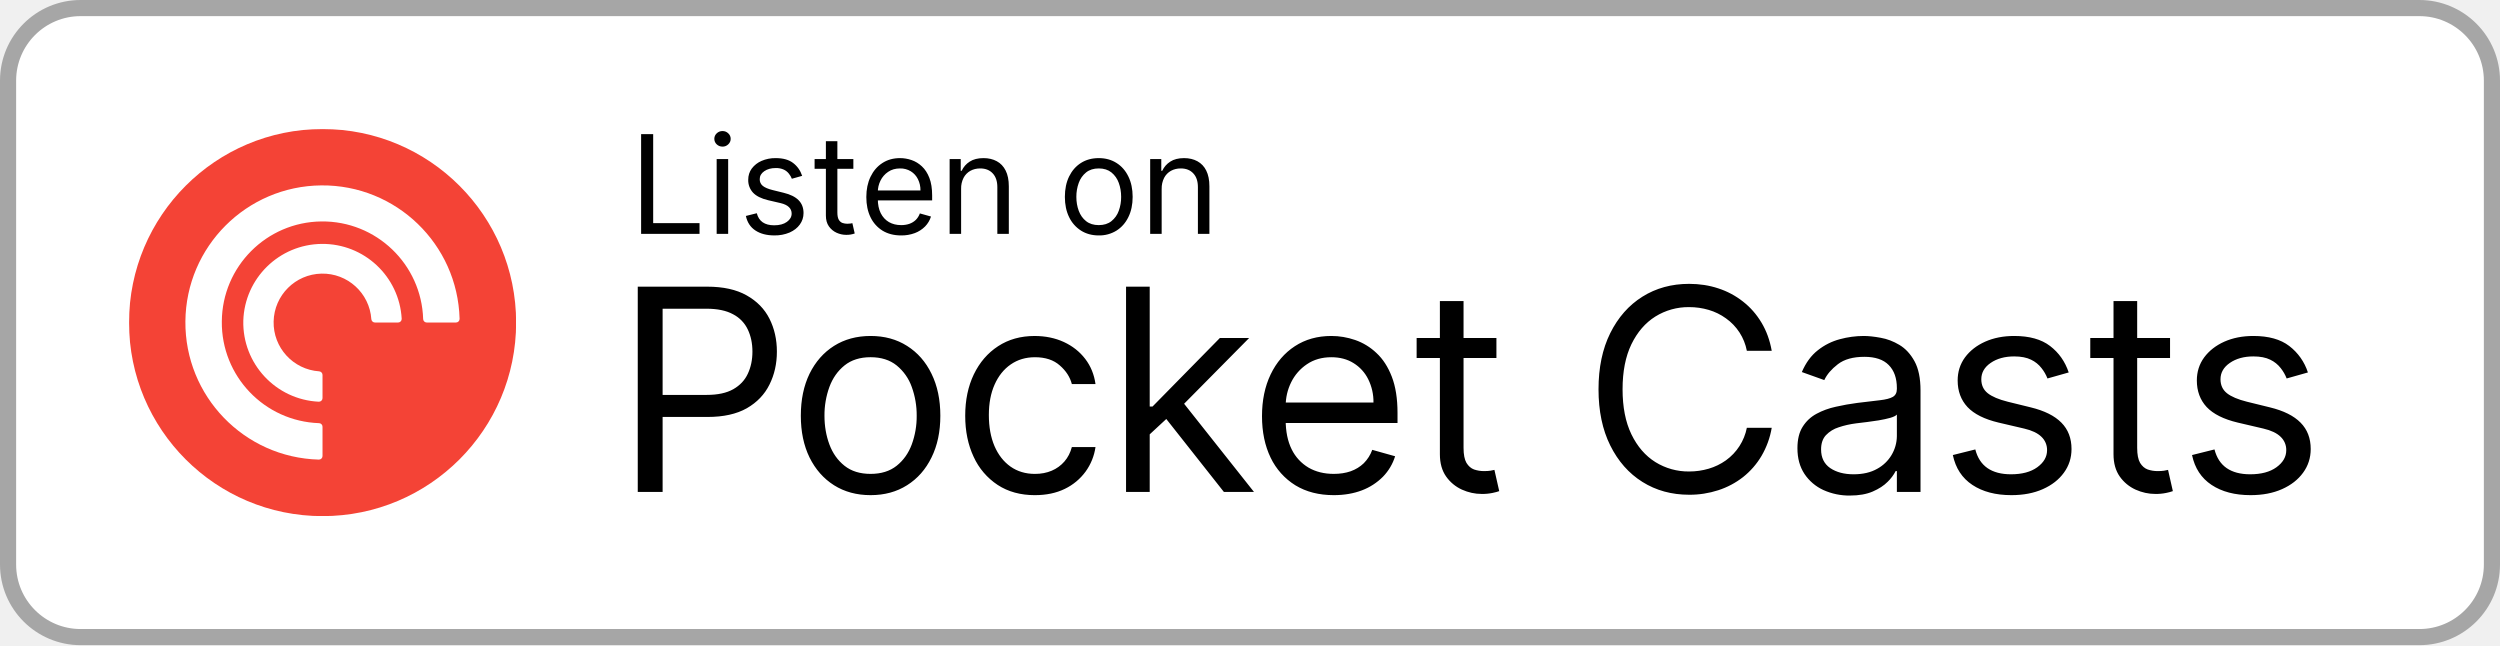
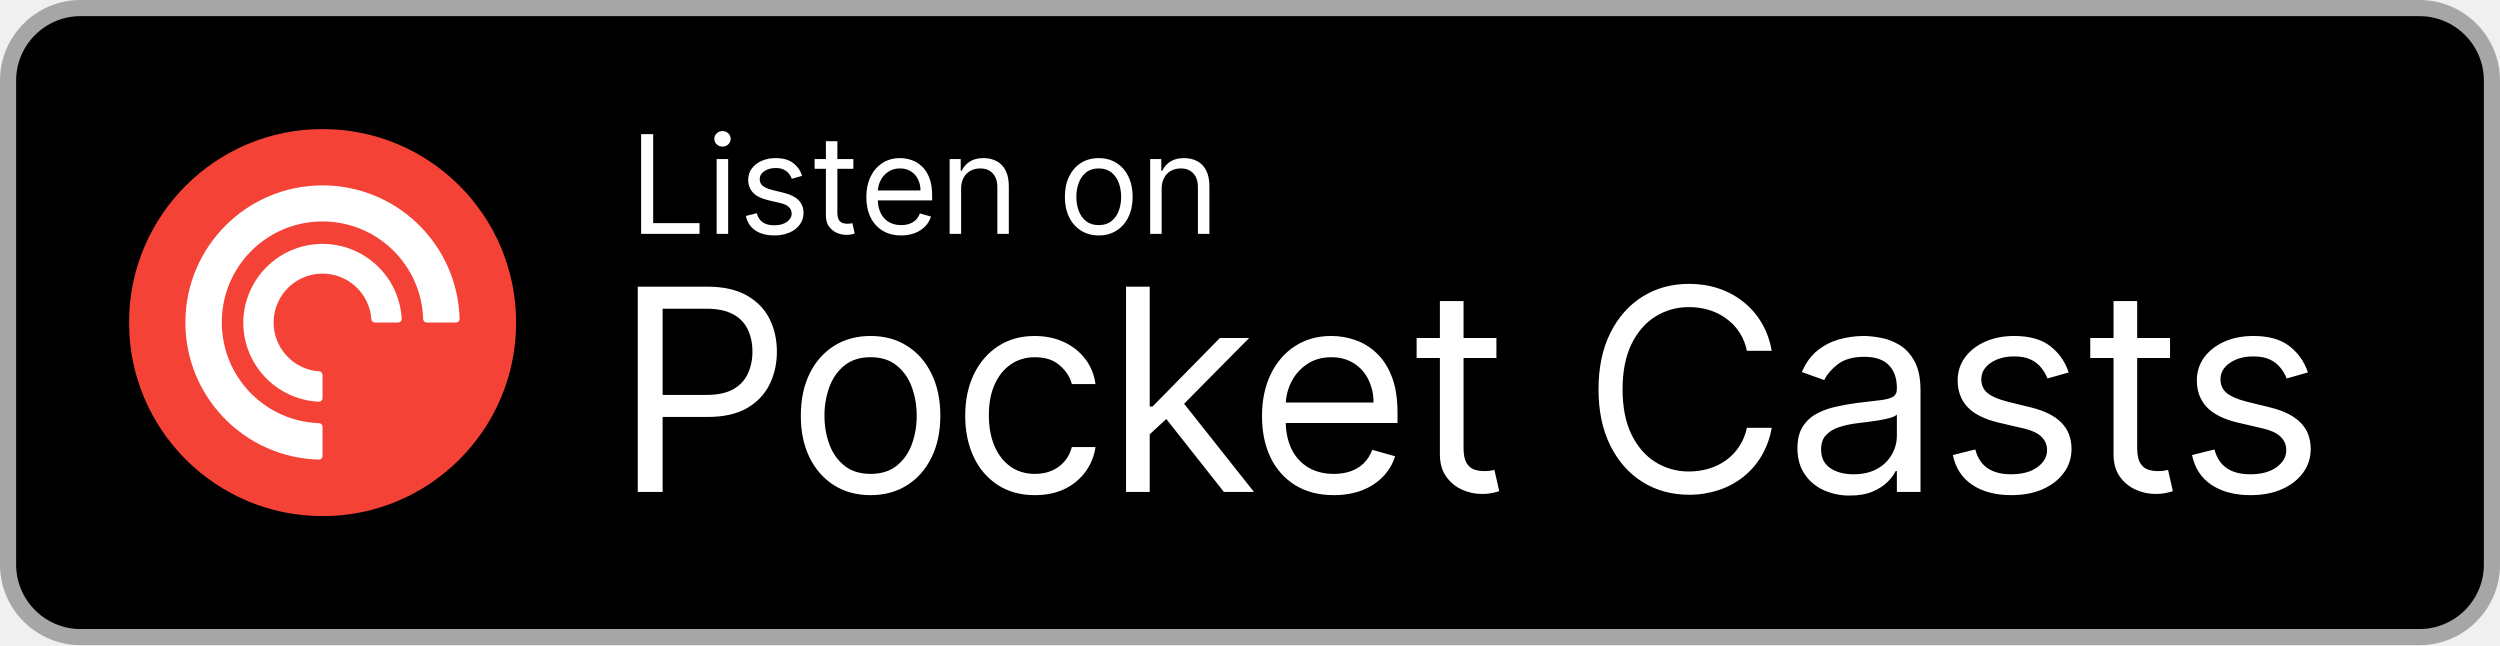
<svg xmlns="http://www.w3.org/2000/svg" width="155" height="40" fill="none" viewBox="0 0 155 40">
  <defs>
-     <clipPath id="pocketcasts-light__a">
+     <clipPath id="pocketcasts-dark__a">
      <path fill="#fff" d="M8 8h24v24H8z" />
    </clipPath>
  </defs>
-   <rect width="154" height="39" x=".5" y=".5" fill="#fff" rx="4.5" />
+   <rect width="154" height="39" x=".5" y=".5" fill="#000" rx="4.5" />
  <rect width="154" height="39" x=".5" y=".5" stroke="#A6A6A6" rx="4.5" />
-   <g clip-path="url(#pocketcasts-light__a)">
-     <mask id="pocketcasts-light__b" width="24" height="24" x="8" y="8" maskUnits="userSpaceOnUse" style="mask-type:alpha">
+   <g clip-path="url(#pocketcasts-dark__a)">
+     <mask id="pocketcasts-dark__b" width="24" height="24" x="8" y="8" maskUnits="userSpaceOnUse" style="mask-type:alpha">
      <circle cx="20" cy="20" r="12" fill="#000" />
    </mask>
-     <g mask="url(#pocketcasts-light__b)">
+     <g mask="url(#pocketcasts-dark__b)">
      <path fill="#F44336" d="M8 8h24v24H8z" />
      <path fill="#fff" fill-rule="evenodd" d="M13.753 19.925a6.243 6.243 0 0 0 6.03 6.311.22.22 0 0 1 .213.221v1.817a.222.222 0 0 1-.228.221 8.502 8.502 0 1 1 8.727-8.727.222.222 0 0 1-.222.228h-1.816a.221.221 0 0 1-.221-.212 6.243 6.243 0 0 0-12.483.142Zm1.332-.044a4.915 4.915 0 0 1 9.82-.116.222.222 0 0 1-.22.231h-1.442a.225.225 0 0 1-.22-.205 3.033 3.033 0 1 0-3.232 3.232c.115.01.203.105.205.22v1.442a.222.222 0 0 1-.231.221 4.915 4.915 0 0 1-4.68-5.025Z" clip-rule="evenodd" />
    </g>
  </g>
-   <path fill="#000" d="M39.749 14.5V8.318h.748v5.518h2.874v.664h-3.622Zm4.684 0V9.864h.713V14.5h-.713Zm.362-5.41a.506.506 0 0 1-.359-.141.456.456 0 0 1-.148-.341c0-.133.05-.247.148-.341.1-.095.22-.142.36-.142.138 0 .257.047.356.142.1.094.15.208.15.341 0 .133-.05.246-.15.341a.496.496 0 0 1-.357.142Zm4.94 1.812-.64.181c-.04-.107-.1-.21-.179-.31a.865.865 0 0 0-.313-.254 1.14 1.14 0 0 0-.51-.1c-.284 0-.52.065-.71.196-.187.129-.28.293-.28.492a.51.51 0 0 0 .192.42c.13.102.33.188.604.256l.688.17c.415.1.724.254.927.461.203.206.305.47.305.794 0 .266-.077.503-.23.713-.15.209-.362.374-.633.495a2.33 2.33 0 0 1-.948.18c-.473 0-.864-.102-1.174-.307-.31-.205-.506-.505-.589-.9l.676-.169c.065.25.186.437.365.562.182.124.418.187.71.187.332 0 .595-.07.79-.211.198-.143.296-.314.296-.514a.54.54 0 0 0-.169-.404c-.112-.11-.285-.193-.519-.248l-.773-.18c-.424-.101-.736-.257-.935-.469a1.133 1.133 0 0 1-.296-.8c0-.261.073-.493.22-.694a1.5 1.5 0 0 1 .607-.474 2.13 2.13 0 0 1 .875-.172c.46 0 .82.1 1.081.302.264.201.45.467.561.797Zm3.173-1.038v.603h-2.403v-.603h2.403Zm-1.703-1.111h.712v4.419c0 .201.03.352.088.453.06.098.137.165.23.199a.92.92 0 0 0 .298.048c.079 0 .143-.004.194-.012l.12-.024.145.64a1.491 1.491 0 0 1-.531.085c-.201 0-.399-.044-.592-.13a1.177 1.177 0 0 1-.477-.396c-.125-.177-.187-.4-.187-.67V8.753Zm4.668 5.844c-.447 0-.832-.099-1.156-.296a1.99 1.99 0 0 1-.745-.833c-.174-.358-.26-.775-.26-1.25s.086-.893.26-1.256c.175-.364.418-.648.73-.85.314-.206.68-.309 1.099-.309.241 0 .48.04.715.121.236.08.45.211.643.392.193.18.347.417.462.713.115.296.172.66.172 1.092v.302h-3.574v-.616h2.85a1.52 1.52 0 0 0-.157-.7 1.183 1.183 0 0 0-.441-.486 1.234 1.234 0 0 0-.67-.178c-.284 0-.53.07-.737.212a1.39 1.39 0 0 0-.474.543c-.11.223-.166.463-.166.718v.41c0 .35.06.648.181.891.123.242.293.426.51.553.218.124.47.187.758.187.187 0 .356-.027.507-.079.153-.054.285-.135.396-.241.11-.109.196-.244.256-.405l.689.193a1.526 1.526 0 0 1-.366.616 1.78 1.78 0 0 1-.634.41 2.35 2.35 0 0 1-.848.146Zm3.716-2.886V14.5h-.712V9.864h.688v.724h.06a1.33 1.33 0 0 1 .495-.567c.222-.145.507-.218.858-.218.313 0 .588.065.823.193.236.127.42.32.55.58.13.258.196.584.196.978V14.5h-.712v-2.898c0-.364-.095-.648-.284-.85-.19-.206-.449-.309-.779-.309-.227 0-.43.05-.61.148a1.058 1.058 0 0 0-.42.432 1.43 1.43 0 0 0-.153.688Zm8.534 2.886c-.419 0-.786-.1-1.102-.3a2.018 2.018 0 0 1-.736-.835c-.175-.358-.263-.777-.263-1.256 0-.483.088-.905.263-1.265.177-.36.422-.64.736-.839.316-.2.683-.299 1.102-.299.418 0 .785.1 1.099.3.316.198.561.478.736.838.177.36.266.782.266 1.265 0 .479-.089.898-.266 1.256-.175.358-.42.636-.736.836a2.01 2.01 0 0 1-1.1.299Zm0-.64c.318 0 .58-.082.785-.245a1.44 1.44 0 0 0 .456-.643 2.47 2.47 0 0 0 .147-.863c0-.31-.049-.599-.147-.866a1.46 1.46 0 0 0-.456-.65c-.206-.164-.467-.247-.785-.247s-.58.083-.785.248a1.46 1.46 0 0 0-.456.649 2.487 2.487 0 0 0-.148.866c0 .31.05.598.148.863.099.266.25.48.456.643.205.163.467.245.785.245Zm3.9-2.246V14.5h-.712V9.864H72v.724h.06c.11-.235.274-.424.496-.567.221-.145.507-.218.857-.218.314 0 .589.065.824.193a1.3 1.3 0 0 1 .55.58c.13.258.196.584.196.978V14.5h-.713v-2.898c0-.364-.094-.648-.284-.85-.189-.206-.448-.309-.778-.309-.228 0-.43.05-.61.148a1.059 1.059 0 0 0-.42.432 1.43 1.43 0 0 0-.154.688ZM39.541 30.5V17.773h4.3c1 0 1.815.18 2.45.54.637.357 1.11.84 1.416 1.448.307.61.46 1.289.46 2.039 0 .75-.153 1.431-.46 2.044-.302.613-.77 1.102-1.404 1.467-.634.36-1.446.54-2.436.54h-3.083v-1.367h3.033c.683 0 1.232-.118 1.647-.354.414-.236.714-.555.9-.957.191-.406.287-.864.287-1.373 0-.51-.096-.966-.286-1.367a2.04 2.04 0 0 0-.908-.945c-.418-.232-.973-.348-1.665-.348h-2.71V30.5h-1.54Zm14.435.199c-.862 0-1.618-.205-2.268-.615-.647-.41-1.152-.984-1.517-1.722-.36-.737-.54-1.599-.54-2.585 0-.994.18-1.862.54-2.604.365-.741.87-1.317 1.517-1.727.65-.41 1.406-.616 2.268-.616.862 0 1.616.205 2.262.616.65.41 1.156.985 1.516 1.727.365.742.547 1.61.547 2.604 0 .986-.182 1.848-.547 2.585-.36.738-.865 1.312-1.516 1.722-.646.41-1.4.615-2.262.615Zm0-1.318c.655 0 1.193-.167 1.616-.503.422-.336.735-.777.938-1.324a5.063 5.063 0 0 0 .305-1.777 5.12 5.12 0 0 0-.305-1.784 3.006 3.006 0 0 0-.938-1.336c-.423-.34-.961-.51-1.616-.51-.655 0-1.193.17-1.616.51-.422.34-.735.785-.938 1.336a5.12 5.12 0 0 0-.305 1.784c0 .638.102 1.23.305 1.777.203.547.516.988.938 1.324.423.336.961.503 1.616.503ZM64.168 30.7c-.895 0-1.666-.211-2.312-.634a4.137 4.137 0 0 1-1.491-1.746c-.348-.742-.522-1.59-.522-2.542 0-.97.178-1.825.534-2.567.36-.745.862-1.327 1.504-1.746.646-.422 1.4-.634 2.262-.634.671 0 1.276.125 1.815.373.538.249.98.597 1.323 1.044.344.448.558.97.64 1.566h-1.466c-.112-.435-.36-.82-.746-1.156-.381-.34-.895-.51-1.541-.51-.572 0-1.073.15-1.504.448-.427.294-.76.71-1 1.25-.237.534-.355 1.161-.355 1.882 0 .738.116 1.38.348 1.927.236.547.568.971.995 1.274.43.302.936.453 1.516.453.381 0 .727-.066 1.038-.198a2.14 2.14 0 0 0 .789-.572c.215-.249.369-.547.46-.895h1.466a3.398 3.398 0 0 1-.615 1.522 3.438 3.438 0 0 1-1.286 1.07c-.53.26-1.148.39-1.852.39Zm7.015-3.68-.025-1.814h.298l4.176-4.25h1.815l-4.45 4.499h-.124l-1.69 1.566Zm-1.368 3.48V17.773h1.467V30.5h-1.466Zm6.066 0-3.729-4.723 1.044-1.02 4.55 5.743H75.88Zm6.813.199c-.92 0-1.713-.203-2.38-.61a4.087 4.087 0 0 1-1.535-1.714c-.357-.738-.535-1.595-.535-2.573s.178-1.84.534-2.585c.36-.75.862-1.334 1.504-1.753.647-.422 1.4-.634 2.262-.634.498 0 .989.083 1.473.249a3.65 3.65 0 0 1 1.324.808c.398.368.715.857.95 1.466.237.61.355 1.36.355 2.25v.621h-7.358v-1.267h5.867a3.13 3.13 0 0 0-.324-1.442 2.435 2.435 0 0 0-.907-1c-.39-.245-.85-.367-1.38-.367-.584 0-1.09.145-1.516.435a2.862 2.862 0 0 0-.976 1.118c-.227.46-.341.953-.341 1.48v.845c0 .72.124 1.332.373 1.833a2.69 2.69 0 0 0 1.05 1.137c.447.257.967.385 1.56.385.385 0 .733-.053 1.044-.161.314-.112.586-.278.814-.497a2.26 2.26 0 0 0 .528-.833l1.417.398c-.15.48-.4.903-.752 1.267a3.67 3.67 0 0 1-1.305.846c-.518.198-1.1.298-1.746.298Zm10.084-9.745v1.243h-4.947v-1.242h4.947Zm-3.505-2.286h1.467v9.098c0 .414.06.725.18.932.124.203.282.34.472.41.195.066.4.1.616.1.161 0 .294-.009.397-.025l.249-.05.298 1.317c-.1.038-.238.075-.416.112a3.06 3.06 0 0 1-.677.062c-.415 0-.82-.089-1.218-.267a2.42 2.42 0 0 1-.982-.814c-.257-.365-.386-.825-.386-1.38v-9.495Zm20.574 3.082h-1.542a3.198 3.198 0 0 0-1.298-2.014 3.489 3.489 0 0 0-1.063-.521 4.25 4.25 0 0 0-1.218-.174 3.88 3.88 0 0 0-2.094.584c-.622.39-1.117.963-1.486 1.721-.364.758-.547 1.688-.547 2.79s.183 2.033.547 2.79c.369.759.864 1.333 1.486 1.722a3.88 3.88 0 0 0 2.094.584 4.25 4.25 0 0 0 1.218-.174 3.57 3.57 0 0 0 1.063-.516 3.26 3.26 0 0 0 1.298-2.02h1.542a5.146 5.146 0 0 1-.634 1.747 4.78 4.78 0 0 1-1.144 1.311 4.996 4.996 0 0 1-1.535.814 5.718 5.718 0 0 1-1.808.28c-1.086 0-2.051-.265-2.896-.795-.845-.53-1.51-1.285-1.995-2.263-.485-.977-.727-2.137-.727-3.48 0-1.342.242-2.502.727-3.48.485-.977 1.15-1.732 1.995-2.262.845-.53 1.81-.795 2.896-.795.642 0 1.245.093 1.808.28a4.92 4.92 0 0 1 1.535.82c.456.356.837.791 1.144 1.305.306.51.518 1.091.634 1.746Zm4.85 8.974a3.879 3.879 0 0 1-1.647-.342 2.825 2.825 0 0 1-1.174-1c-.29-.44-.435-.97-.435-1.591 0-.547.108-.99.323-1.33.215-.344.503-.614.864-.808.36-.195.758-.34 1.193-.435.439-.1.88-.178 1.324-.236a56.63 56.63 0 0 1 1.41-.168c.365-.042.63-.11.796-.205.17-.096.255-.261.255-.498v-.05c0-.612-.168-1.089-.504-1.428-.331-.34-.835-.51-1.51-.51-.7 0-1.249.153-1.647.46-.398.306-.677.634-.839.982l-1.392-.498c.249-.58.58-1.031.995-1.354a3.723 3.723 0 0 1 1.367-.684 5.673 5.673 0 0 1 1.466-.199c.307 0 .659.038 1.057.112.402.07.789.218 1.162.441.377.224.69.562.938 1.013.249.452.373 1.057.373 1.815V30.5h-1.466v-1.293h-.075a2.57 2.57 0 0 1-.497.665c-.232.236-.541.437-.926.603-.385.166-.856.249-1.411.249Zm.224-1.318c.58 0 1.069-.114 1.467-.341a2.332 2.332 0 0 0 1.218-2.02v-1.343c-.063.075-.199.143-.411.205-.207.058-.447.11-.72.156a33.17 33.17 0 0 1-1.405.186c-.381.05-.737.13-1.069.243a1.842 1.842 0 0 0-.795.49c-.199.216-.299.51-.299.883 0 .51.189.895.566 1.156.381.257.864.385 1.448.385Zm13.339-6.314-1.317.373a2.441 2.441 0 0 0-.367-.64 1.778 1.778 0 0 0-.646-.522c-.273-.137-.624-.205-1.05-.205-.584 0-1.071.135-1.461.404-.385.265-.578.603-.578 1.013 0 .364.133.652.398.864.265.211.68.387 1.243.528l1.417.348c.853.207 1.489.524 1.908.95.418.423.627.968.627 1.635 0 .547-.157 1.036-.472 1.467-.311.43-.746.77-1.305 1.019-.559.249-1.21.373-1.951.373-.974 0-1.78-.211-2.418-.634-.638-.423-1.042-1.04-1.212-1.852l1.393-.348c.132.514.383.9.751 1.156.373.257.86.385 1.461.385.683 0 1.226-.145 1.628-.435.406-.294.609-.646.609-1.056a1.11 1.11 0 0 0-.348-.833c-.232-.228-.588-.398-1.069-.51l-1.591-.372c-.874-.208-1.516-.529-1.926-.964-.406-.439-.609-.988-.609-1.646 0-.54.151-1.015.453-1.43.307-.414.723-.74 1.25-.976.53-.236 1.131-.354 1.802-.354.944 0 1.686.207 2.225.622.542.414.928.96 1.155 1.64Zm6.283-2.137v1.242h-4.946v-1.242h4.946Zm-3.505-2.287h1.467v9.098c0 .414.06.725.18.932.125.203.282.34.473.41.194.066.399.1.615.1.161 0 .294-.009.398-.025l.248-.05.298 1.317a2.954 2.954 0 0 1-.416.112 3.059 3.059 0 0 1-.677.062c-.415 0-.821-.089-1.218-.267a2.417 2.417 0 0 1-.982-.814c-.257-.365-.386-.825-.386-1.38v-9.495Zm12.052 4.424-1.317.373a2.47 2.47 0 0 0-.367-.64 1.787 1.787 0 0 0-.646-.522c-.274-.137-.624-.205-1.051-.205-.584 0-1.071.135-1.46.404-.385.265-.578.603-.578 1.013 0 .364.133.652.398.864.265.211.679.387 1.243.528l1.417.348c.853.207 1.489.524 1.907.95.419.423.628.968.628 1.635 0 .547-.157 1.036-.472 1.467-.311.43-.746.77-1.305 1.019-.56.249-1.21.373-1.952.373-.973 0-1.779-.211-2.417-.634-.638-.423-1.042-1.04-1.212-1.852l1.392-.348c.133.514.383.9.752 1.156.373.257.86.385 1.46.385.684 0 1.227-.145 1.629-.435.406-.294.609-.646.609-1.056a1.11 1.11 0 0 0-.348-.833c-.232-.228-.589-.398-1.069-.51l-1.591-.372c-.874-.208-1.516-.529-1.927-.964-.406-.439-.609-.988-.609-1.646 0-.54.152-1.015.454-1.43.307-.414.723-.74 1.249-.976.53-.236 1.131-.354 1.802-.354.945 0 1.687.207 2.225.622a3.35 3.35 0 0 1 1.156 1.64Z" />
+   <path fill="#fff" d="M39.749 14.5V8.318h.748v5.518h2.874v.664h-3.622Zm4.684 0V9.864h.713V14.5h-.713Zm.362-5.41a.506.506 0 0 1-.359-.141.456.456 0 0 1-.148-.341c0-.133.05-.247.148-.341.1-.095.22-.142.36-.142.138 0 .257.047.356.142.1.094.15.208.15.341 0 .133-.05.246-.15.341a.496.496 0 0 1-.357.142Zm4.94 1.812-.64.181c-.04-.107-.1-.21-.179-.31a.865.865 0 0 0-.313-.254 1.14 1.14 0 0 0-.51-.1c-.284 0-.52.065-.71.196-.187.129-.28.293-.28.492a.51.51 0 0 0 .192.42c.13.102.33.188.604.256l.688.17c.415.1.724.254.927.461.203.206.305.47.305.794 0 .266-.077.503-.23.713-.15.209-.362.374-.633.495a2.33 2.33 0 0 1-.948.18c-.473 0-.864-.102-1.174-.307-.31-.205-.506-.505-.589-.9l.676-.169c.065.25.186.437.365.562.182.124.418.187.71.187.332 0 .595-.07.79-.211.198-.143.296-.314.296-.514a.54.54 0 0 0-.169-.404c-.112-.11-.285-.193-.519-.248l-.773-.18c-.424-.101-.736-.257-.935-.469a1.133 1.133 0 0 1-.296-.8c0-.261.073-.493.22-.694a1.5 1.5 0 0 1 .607-.474 2.13 2.13 0 0 1 .875-.172c.46 0 .82.1 1.081.302.264.201.45.467.561.797Zm3.173-1.038v.603h-2.403v-.603h2.403Zm-1.703-1.111h.712v4.419c0 .201.03.352.088.453.06.098.137.165.23.199a.92.92 0 0 0 .298.048c.079 0 .143-.004.194-.012l.12-.024.145.64a1.491 1.491 0 0 1-.531.085c-.201 0-.399-.044-.592-.13a1.177 1.177 0 0 1-.477-.396c-.125-.177-.187-.4-.187-.67V8.753Zm4.668 5.844c-.447 0-.832-.099-1.156-.296a1.99 1.99 0 0 1-.745-.833c-.174-.358-.26-.775-.26-1.25s.086-.893.26-1.256c.175-.364.418-.648.73-.85.314-.206.68-.309 1.099-.309.241 0 .48.04.715.121.236.08.45.211.643.392.193.18.347.417.462.713.115.296.172.66.172 1.092v.302h-3.574v-.616h2.85a1.52 1.52 0 0 0-.157-.7 1.183 1.183 0 0 0-.441-.486 1.234 1.234 0 0 0-.67-.178c-.284 0-.53.07-.737.212a1.39 1.39 0 0 0-.474.543c-.11.223-.166.463-.166.718v.41c0 .35.06.648.181.891.123.242.293.426.51.553.218.124.47.187.758.187.187 0 .356-.027.507-.079.153-.054.285-.135.396-.241.11-.109.196-.244.256-.405l.689.193a1.526 1.526 0 0 1-.366.616 1.78 1.78 0 0 1-.634.41 2.35 2.35 0 0 1-.848.146Zm3.716-2.886V14.5h-.712V9.864h.688v.724h.06a1.33 1.33 0 0 1 .495-.567c.222-.145.507-.218.858-.218.313 0 .588.065.823.193.236.127.42.32.55.58.13.258.196.584.196.978V14.5h-.712v-2.898c0-.364-.095-.648-.284-.85-.19-.206-.449-.309-.779-.309-.227 0-.43.05-.61.148a1.058 1.058 0 0 0-.42.432 1.43 1.43 0 0 0-.153.688Zm8.534 2.886c-.419 0-.786-.1-1.102-.3a2.018 2.018 0 0 1-.736-.835c-.175-.358-.263-.777-.263-1.256 0-.483.088-.905.263-1.265.177-.36.422-.64.736-.839.316-.2.683-.299 1.102-.299.418 0 .785.1 1.099.3.316.198.561.478.736.838.177.36.266.782.266 1.265 0 .479-.089.898-.266 1.256-.175.358-.42.636-.736.836a2.01 2.01 0 0 1-1.1.299Zm0-.64c.318 0 .58-.082.785-.245a1.44 1.44 0 0 0 .456-.643 2.47 2.47 0 0 0 .147-.863c0-.31-.049-.599-.147-.866a1.46 1.46 0 0 0-.456-.65c-.206-.164-.467-.247-.785-.247s-.58.083-.785.248a1.46 1.46 0 0 0-.456.649 2.487 2.487 0 0 0-.148.866c0 .31.05.598.148.863.099.266.25.48.456.643.205.163.467.245.785.245Zm3.9-2.246V14.5h-.712V9.864H72v.724h.06c.11-.235.274-.424.496-.567.221-.145.507-.218.857-.218.314 0 .589.065.824.193a1.3 1.3 0 0 1 .55.58c.13.258.196.584.196.978V14.5h-.713v-2.898c0-.364-.094-.648-.284-.85-.189-.206-.448-.309-.778-.309-.228 0-.43.05-.61.148a1.059 1.059 0 0 0-.42.432 1.43 1.43 0 0 0-.154.688ZM39.541 30.5V17.773h4.3c1 0 1.815.18 2.45.54.637.357 1.11.84 1.416 1.448.307.61.46 1.289.46 2.039 0 .75-.153 1.431-.46 2.044-.302.613-.77 1.102-1.404 1.467-.634.36-1.446.54-2.436.54h-3.083v-1.367h3.033c.683 0 1.232-.118 1.647-.354.414-.236.714-.555.9-.957.191-.406.287-.864.287-1.373 0-.51-.096-.966-.286-1.367a2.04 2.04 0 0 0-.908-.945c-.418-.232-.973-.348-1.665-.348h-2.71V30.5h-1.54Zm14.435.199c-.862 0-1.618-.205-2.268-.615-.647-.41-1.152-.984-1.517-1.722-.36-.737-.54-1.599-.54-2.585 0-.994.18-1.862.54-2.604.365-.741.87-1.317 1.517-1.727.65-.41 1.406-.616 2.268-.616.862 0 1.616.205 2.262.616.65.41 1.156.985 1.516 1.727.365.742.547 1.61.547 2.604 0 .986-.182 1.848-.547 2.585-.36.738-.865 1.312-1.516 1.722-.646.41-1.4.615-2.262.615Zm0-1.318c.655 0 1.193-.167 1.616-.503.422-.336.735-.777.938-1.324a5.063 5.063 0 0 0 .305-1.777 5.12 5.12 0 0 0-.305-1.784 3.006 3.006 0 0 0-.938-1.336c-.423-.34-.961-.51-1.616-.51-.655 0-1.193.17-1.616.51-.422.34-.735.785-.938 1.336a5.12 5.12 0 0 0-.305 1.784c0 .638.102 1.23.305 1.777.203.547.516.988.938 1.324.423.336.961.503 1.616.503ZM64.168 30.7c-.895 0-1.666-.211-2.312-.634a4.137 4.137 0 0 1-1.491-1.746c-.348-.742-.522-1.59-.522-2.542 0-.97.178-1.825.534-2.567.36-.745.862-1.327 1.504-1.746.646-.422 1.4-.634 2.262-.634.671 0 1.276.125 1.815.373.538.249.98.597 1.323 1.044.344.448.558.97.64 1.566h-1.466c-.112-.435-.36-.82-.746-1.156-.381-.34-.895-.51-1.541-.51-.572 0-1.073.15-1.504.448-.427.294-.76.71-1 1.25-.237.534-.355 1.161-.355 1.882 0 .738.116 1.38.348 1.927.236.547.568.971.995 1.274.43.302.936.453 1.516.453.381 0 .727-.066 1.038-.198a2.14 2.14 0 0 0 .789-.572c.215-.249.369-.547.46-.895h1.466a3.398 3.398 0 0 1-.615 1.522 3.438 3.438 0 0 1-1.286 1.07c-.53.26-1.148.39-1.852.39Zm7.015-3.68-.025-1.814h.298l4.176-4.25h1.815l-4.45 4.499h-.124l-1.69 1.566Zm-1.368 3.48V17.773h1.467V30.5h-1.466Zm6.066 0-3.729-4.723 1.044-1.02 4.55 5.743H75.88Zm6.813.199c-.92 0-1.713-.203-2.38-.61a4.087 4.087 0 0 1-1.535-1.714c-.357-.738-.535-1.595-.535-2.573s.178-1.84.534-2.585c.36-.75.862-1.334 1.504-1.753.647-.422 1.4-.634 2.262-.634.498 0 .989.083 1.473.249a3.65 3.65 0 0 1 1.324.808c.398.368.715.857.95 1.466.237.61.355 1.36.355 2.25v.621h-7.358v-1.267h5.867a3.13 3.13 0 0 0-.324-1.442 2.435 2.435 0 0 0-.907-1c-.39-.245-.85-.367-1.38-.367-.584 0-1.09.145-1.516.435a2.862 2.862 0 0 0-.976 1.118c-.227.46-.341.953-.341 1.48v.845c0 .72.124 1.332.373 1.833a2.69 2.69 0 0 0 1.05 1.137c.447.257.967.385 1.56.385.385 0 .733-.053 1.044-.161.314-.112.586-.278.814-.497a2.26 2.26 0 0 0 .528-.833l1.417.398c-.15.48-.4.903-.752 1.267a3.67 3.67 0 0 1-1.305.846c-.518.198-1.1.298-1.746.298Zm10.084-9.745v1.243h-4.947v-1.242h4.947Zm-3.505-2.286h1.467v9.098c0 .414.06.725.18.932.124.203.282.34.472.41.195.066.4.1.616.1.161 0 .294-.009.397-.025l.249-.05.298 1.317c-.1.038-.238.075-.416.112a3.06 3.06 0 0 1-.677.062c-.415 0-.82-.089-1.218-.267a2.42 2.42 0 0 1-.982-.814c-.257-.365-.386-.825-.386-1.38v-9.495Zm20.574 3.082h-1.542a3.198 3.198 0 0 0-1.298-2.014 3.489 3.489 0 0 0-1.063-.521 4.25 4.25 0 0 0-1.218-.174 3.88 3.88 0 0 0-2.094.584c-.622.39-1.117.963-1.486 1.721-.364.758-.547 1.688-.547 2.79s.183 2.033.547 2.79c.369.759.864 1.333 1.486 1.722a3.88 3.88 0 0 0 2.094.584 4.25 4.25 0 0 0 1.218-.174 3.57 3.57 0 0 0 1.063-.516 3.26 3.26 0 0 0 1.298-2.02h1.542a5.146 5.146 0 0 1-.634 1.747 4.78 4.78 0 0 1-1.144 1.311 4.996 4.996 0 0 1-1.535.814 5.718 5.718 0 0 1-1.808.28c-1.086 0-2.051-.265-2.896-.795-.845-.53-1.51-1.285-1.995-2.263-.485-.977-.727-2.137-.727-3.48 0-1.342.242-2.502.727-3.48.485-.977 1.15-1.732 1.995-2.262.845-.53 1.81-.795 2.896-.795.642 0 1.245.093 1.808.28a4.92 4.92 0 0 1 1.535.82c.456.356.837.791 1.144 1.305.306.51.518 1.091.634 1.746Zm4.85 8.974a3.879 3.879 0 0 1-1.647-.342 2.825 2.825 0 0 1-1.174-1c-.29-.44-.435-.97-.435-1.591 0-.547.108-.99.323-1.33.215-.344.503-.614.864-.808.36-.195.758-.34 1.193-.435.439-.1.88-.178 1.324-.236a56.63 56.63 0 0 1 1.41-.168c.365-.042.63-.11.796-.205.17-.096.255-.261.255-.498v-.05c0-.612-.168-1.089-.504-1.428-.331-.34-.835-.51-1.51-.51-.7 0-1.249.153-1.647.46-.398.306-.677.634-.839.982l-1.392-.498c.249-.58.58-1.031.995-1.354a3.723 3.723 0 0 1 1.367-.684 5.673 5.673 0 0 1 1.466-.199c.307 0 .659.038 1.057.112.402.07.789.218 1.162.441.377.224.69.562.938 1.013.249.452.373 1.057.373 1.815V30.5h-1.466v-1.293h-.075a2.57 2.57 0 0 1-.497.665c-.232.236-.541.437-.926.603-.385.166-.856.249-1.411.249Zm.224-1.318c.58 0 1.069-.114 1.467-.341a2.332 2.332 0 0 0 1.218-2.02v-1.343c-.063.075-.199.143-.411.205-.207.058-.447.11-.72.156a33.17 33.17 0 0 1-1.405.186c-.381.05-.737.13-1.069.243a1.842 1.842 0 0 0-.795.49c-.199.216-.299.51-.299.883 0 .51.189.895.566 1.156.381.257.864.385 1.448.385Zm13.339-6.314-1.317.373a2.441 2.441 0 0 0-.367-.64 1.778 1.778 0 0 0-.646-.522c-.273-.137-.624-.205-1.05-.205-.584 0-1.071.135-1.461.404-.385.265-.578.603-.578 1.013 0 .364.133.652.398.864.265.211.68.387 1.243.528l1.417.348c.853.207 1.489.524 1.908.95.418.423.627.968.627 1.635 0 .547-.157 1.036-.472 1.467-.311.43-.746.77-1.305 1.019-.559.249-1.21.373-1.951.373-.974 0-1.78-.211-2.418-.634-.638-.423-1.042-1.04-1.212-1.852l1.393-.348c.132.514.383.9.751 1.156.373.257.86.385 1.461.385.683 0 1.226-.145 1.628-.435.406-.294.609-.646.609-1.056a1.11 1.11 0 0 0-.348-.833c-.232-.228-.588-.398-1.069-.51l-1.591-.372c-.874-.208-1.516-.529-1.926-.964-.406-.439-.609-.988-.609-1.646 0-.54.151-1.015.453-1.43.307-.414.723-.74 1.25-.976.53-.236 1.131-.354 1.802-.354.944 0 1.686.207 2.225.622.542.414.928.96 1.155 1.64Zm6.283-2.137v1.242h-4.946v-1.242h4.946Zm-3.505-2.287h1.467v9.098c0 .414.06.725.18.932.125.203.282.34.473.41.194.066.399.1.615.1.161 0 .294-.009.398-.025l.248-.05.298 1.317a2.954 2.954 0 0 1-.416.112 3.059 3.059 0 0 1-.677.062c-.415 0-.821-.089-1.218-.267a2.417 2.417 0 0 1-.982-.814c-.257-.365-.386-.825-.386-1.38v-9.495Zm12.052 4.424-1.317.373a2.47 2.47 0 0 0-.367-.64 1.787 1.787 0 0 0-.646-.522c-.274-.137-.624-.205-1.051-.205-.584 0-1.071.135-1.46.404-.385.265-.578.603-.578 1.013 0 .364.133.652.398.864.265.211.679.387 1.243.528l1.417.348c.853.207 1.489.524 1.907.95.419.423.628.968.628 1.635 0 .547-.157 1.036-.472 1.467-.311.43-.746.77-1.305 1.019-.56.249-1.21.373-1.952.373-.973 0-1.779-.211-2.417-.634-.638-.423-1.042-1.04-1.212-1.852l1.392-.348c.133.514.383.9.752 1.156.373.257.86.385 1.46.385.684 0 1.227-.145 1.629-.435.406-.294.609-.646.609-1.056a1.11 1.11 0 0 0-.348-.833c-.232-.228-.589-.398-1.069-.51l-1.591-.372c-.874-.208-1.516-.529-1.927-.964-.406-.439-.609-.988-.609-1.646 0-.54.152-1.015.454-1.43.307-.414.723-.74 1.249-.976.53-.236 1.131-.354 1.802-.354.945 0 1.687.207 2.225.622a3.35 3.35 0 0 1 1.156 1.64Z" />
</svg>
